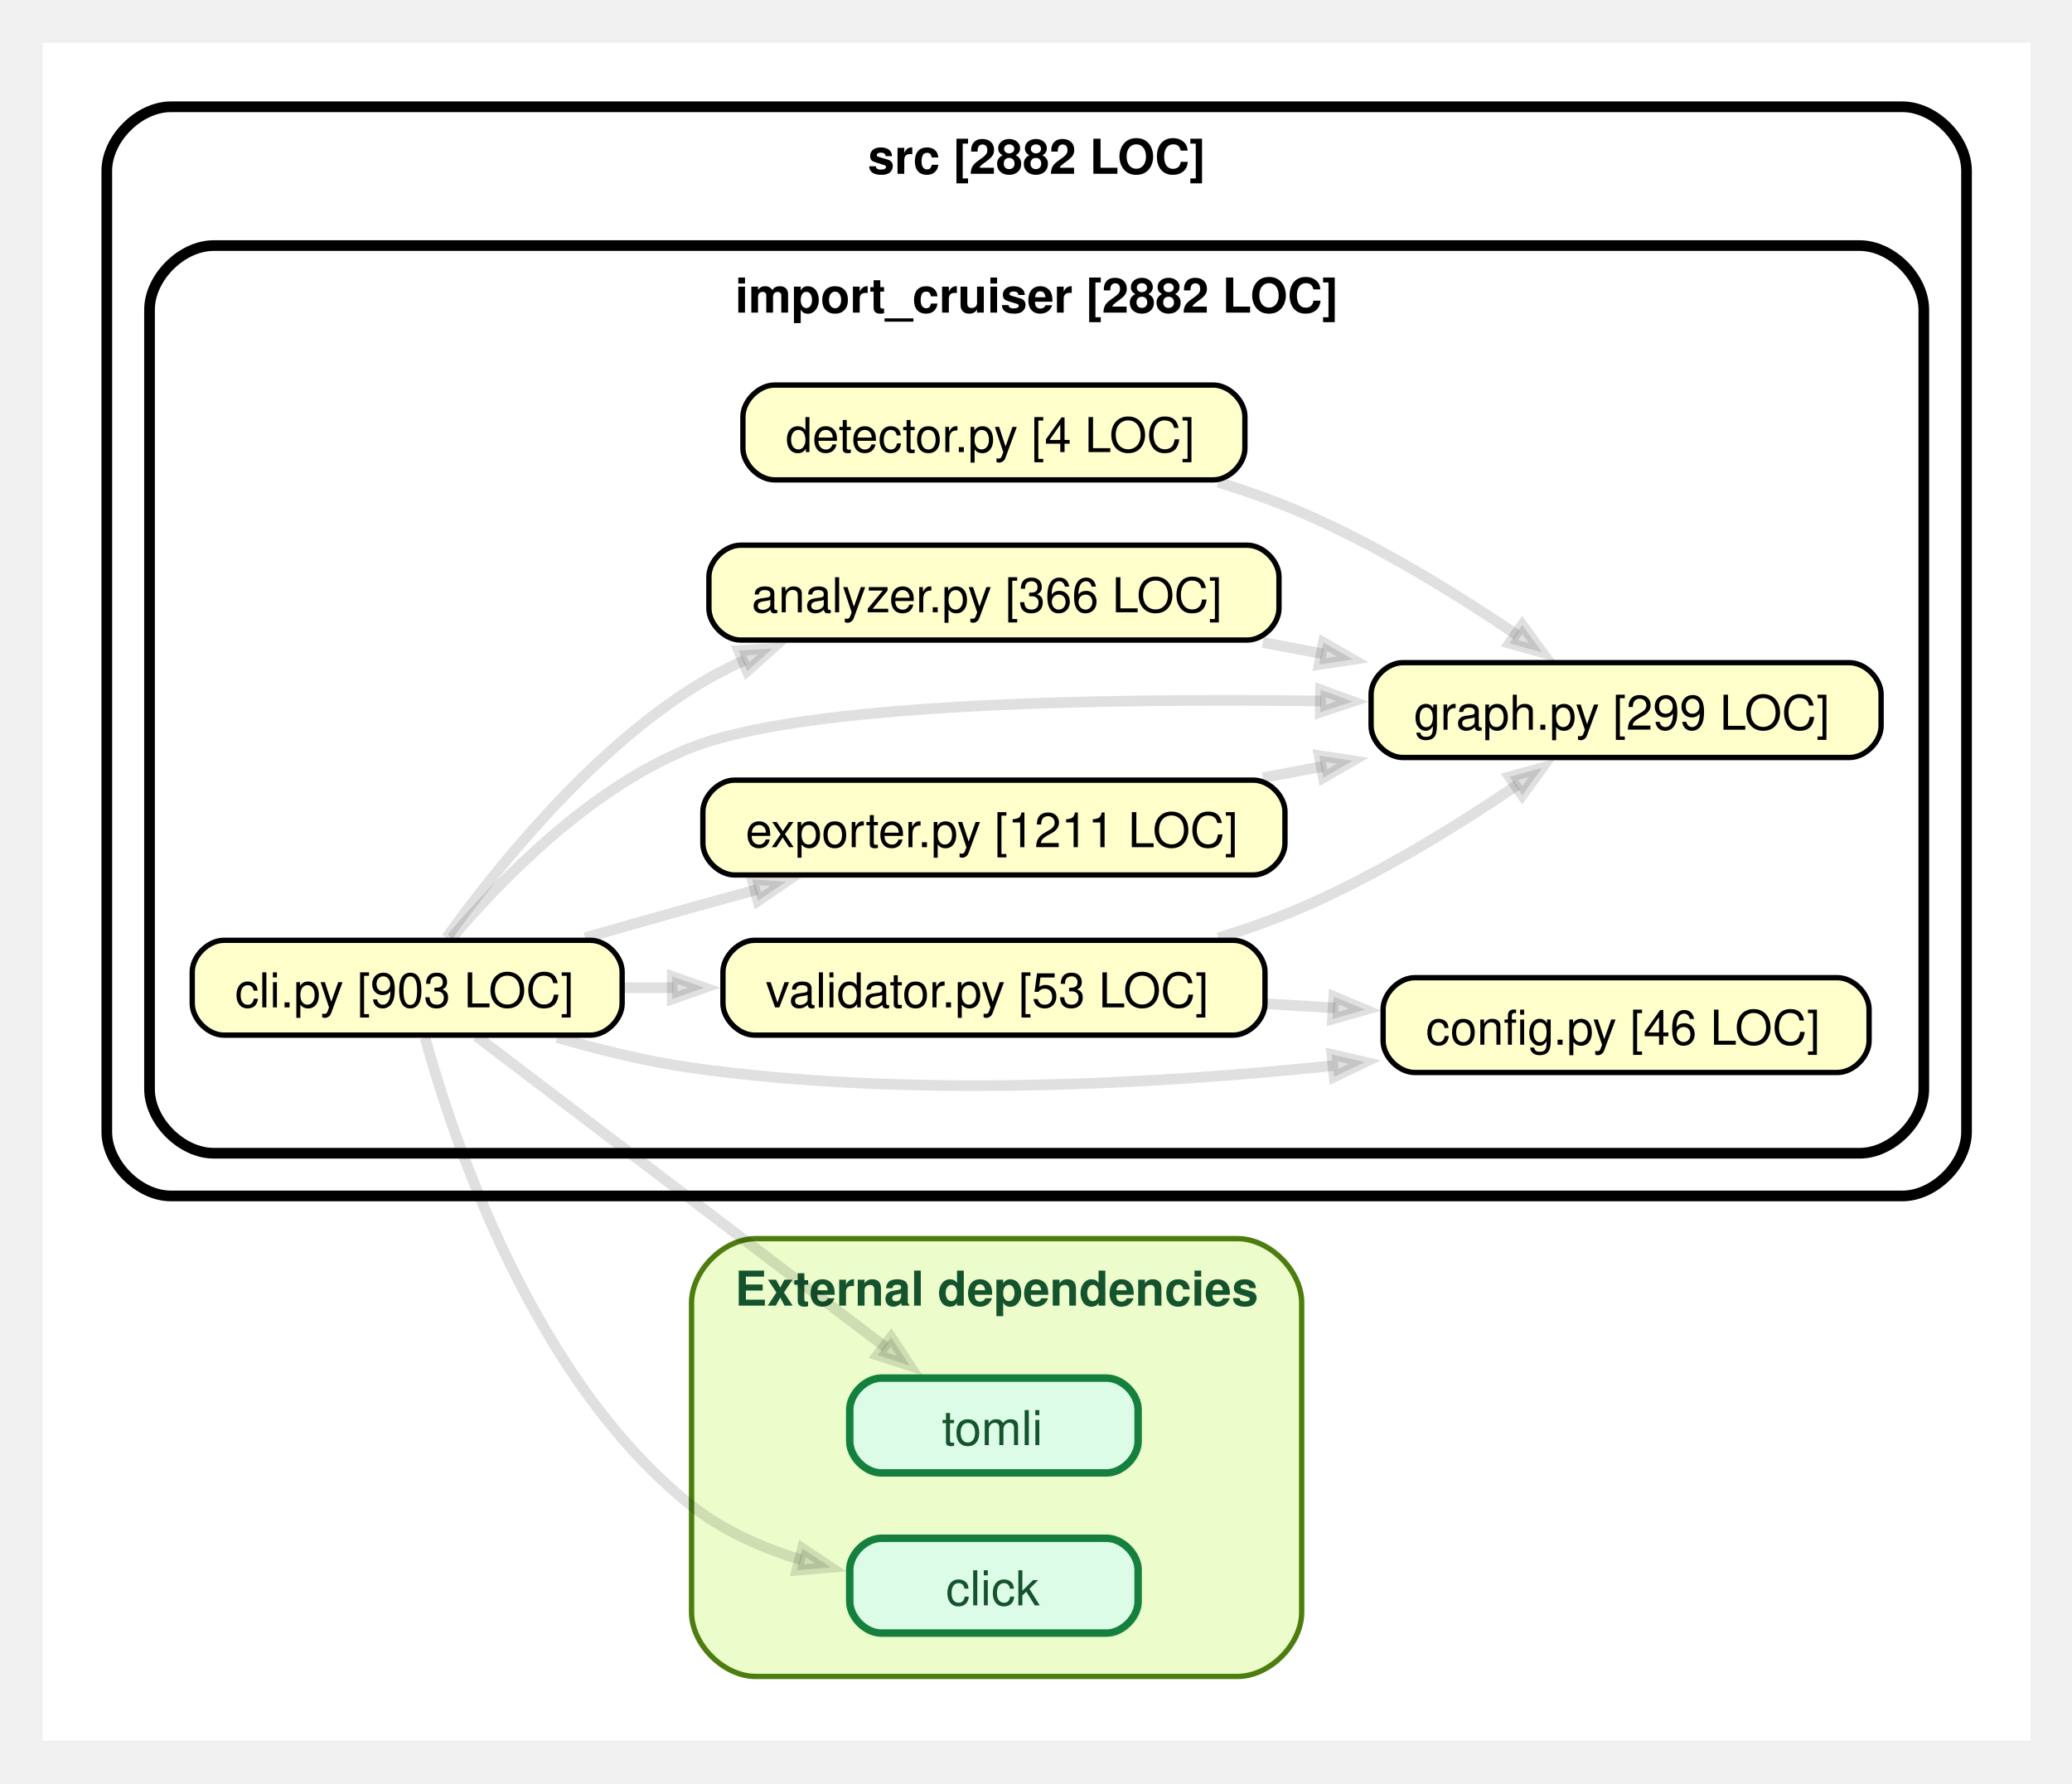
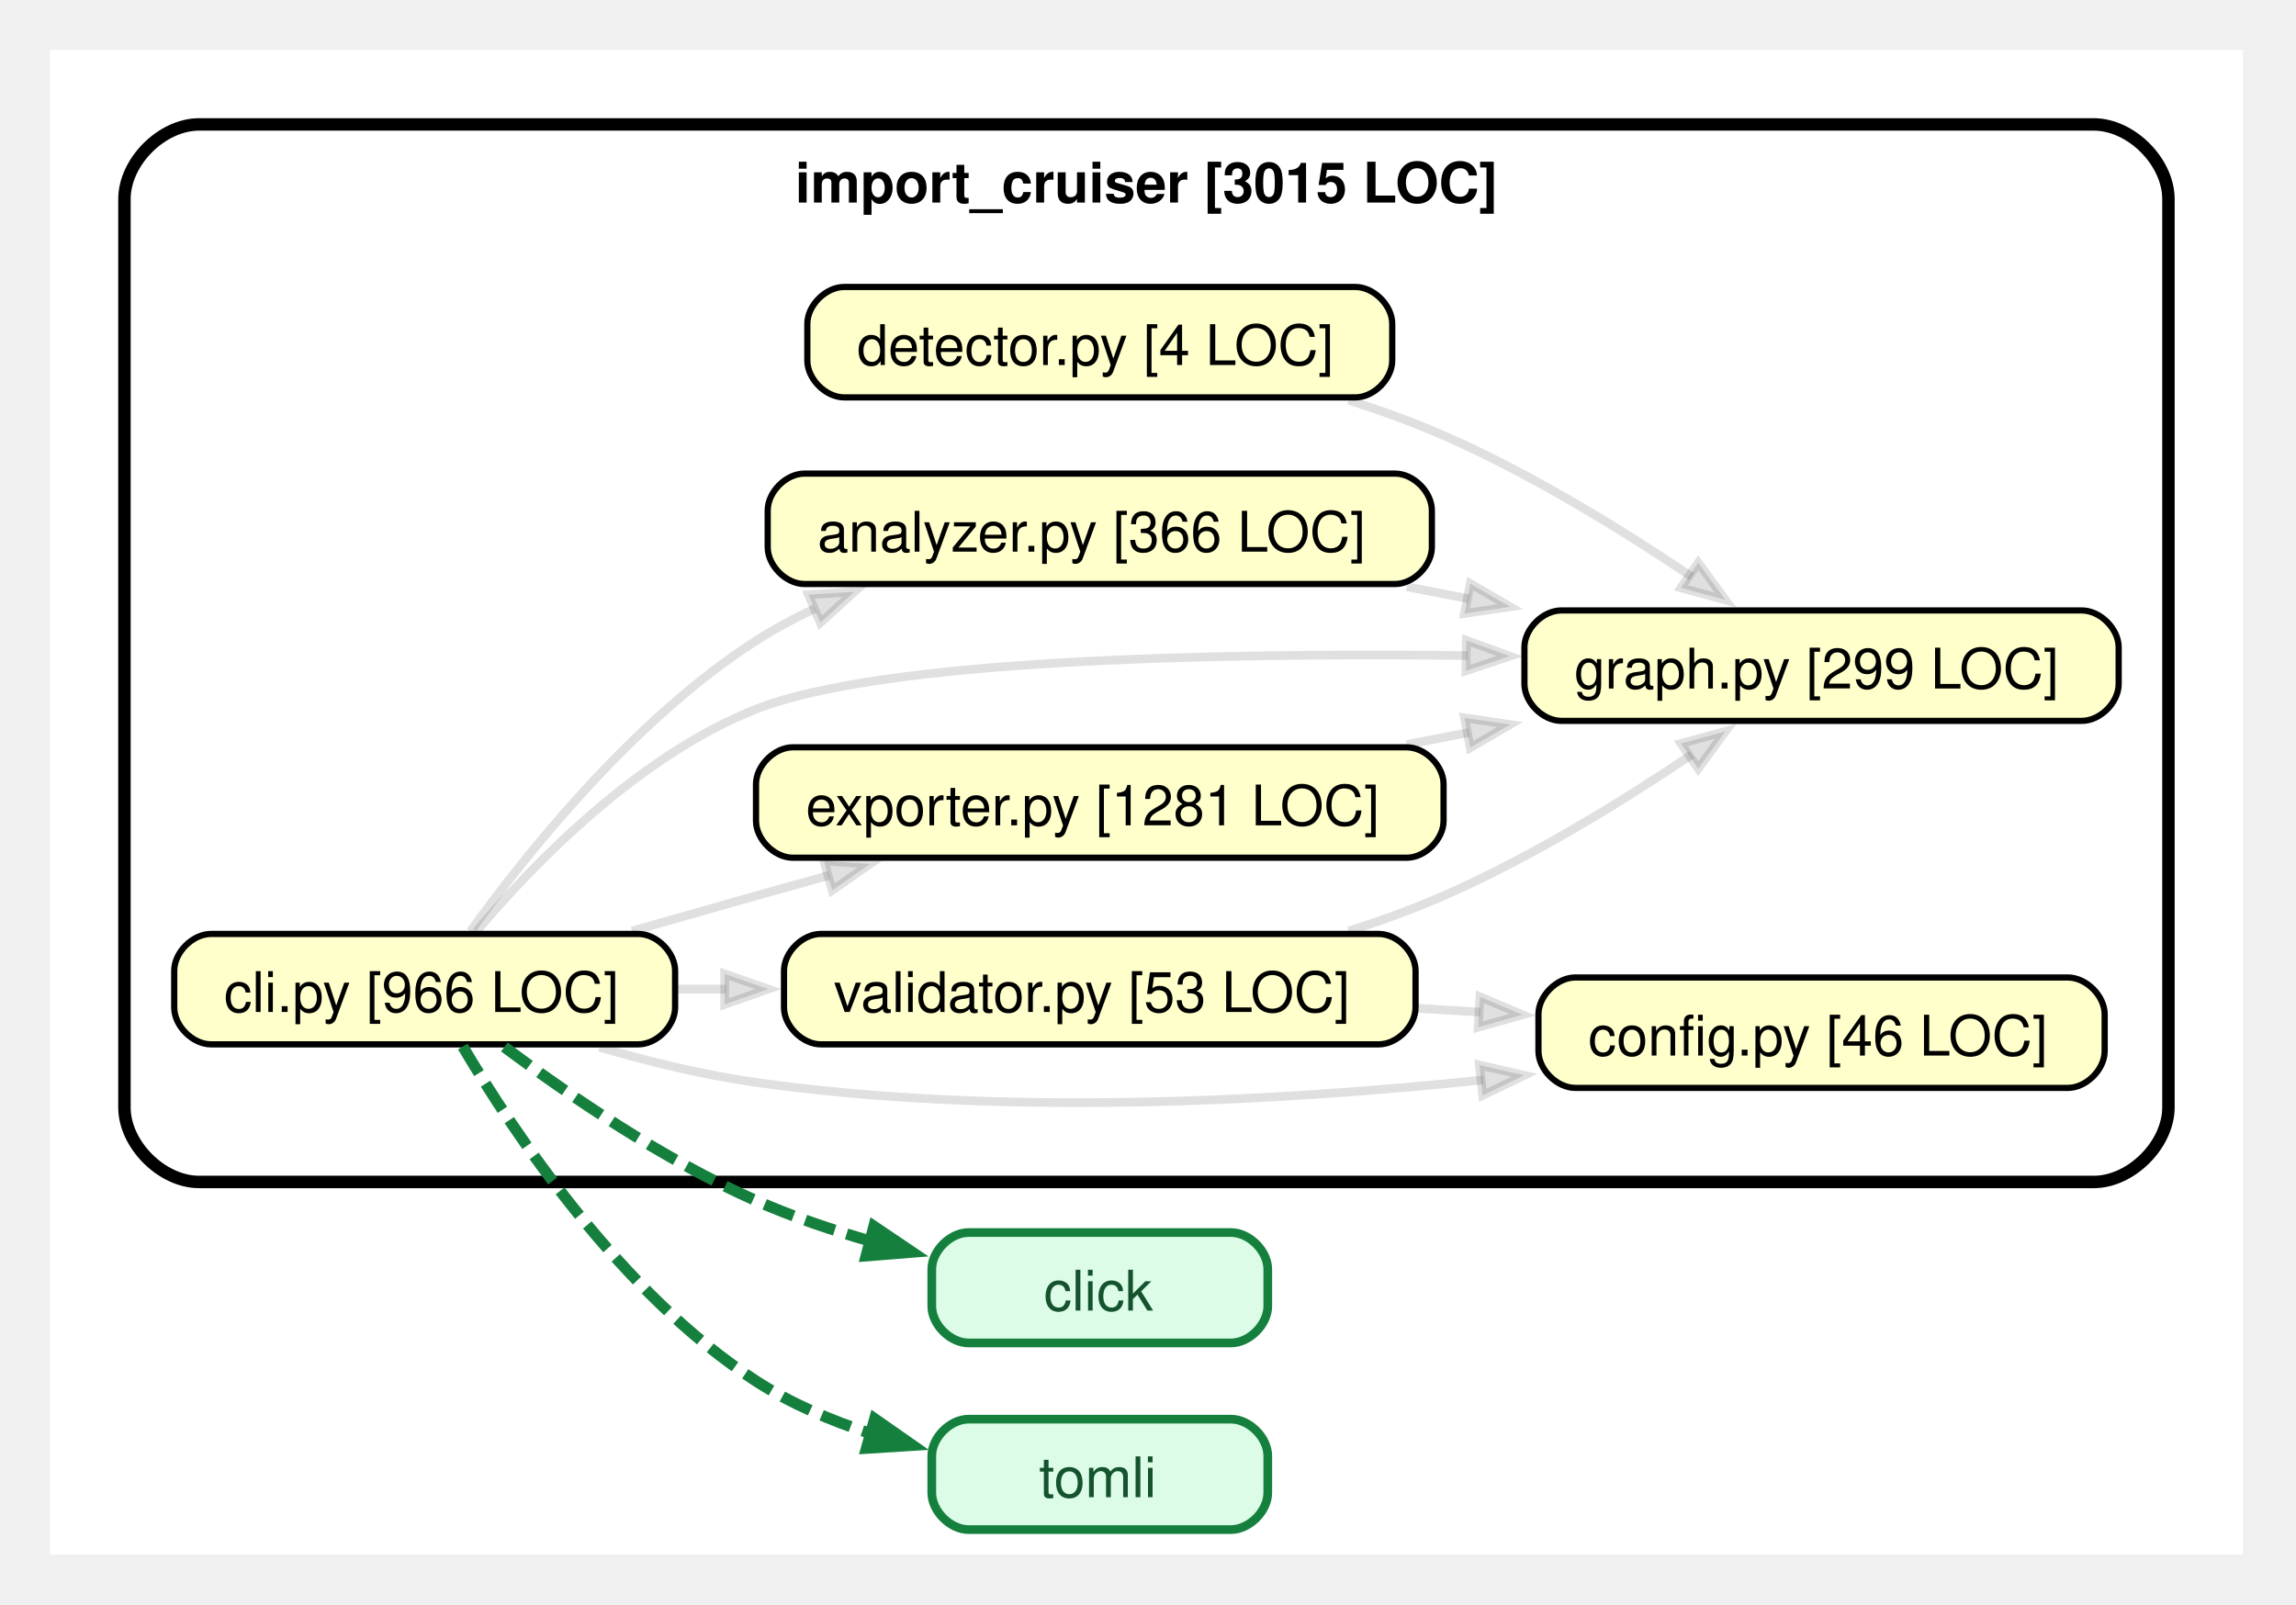
- <svg xmlns="http://www.w3.org/2000/svg" xmlns:xlink="http://www.w3.org/1999/xlink" width="388pt" height="334pt" viewBox="-8.00 -8.00 388.00 334.00">
-   <g id="graph0" class="graph" transform="scale(1 1) rotate(0) translate(4 314)">
-     <polygon fill="white" stroke="none" points="-4,4 -4,-314 368.25,-314 368.25,4 -4,4" />
+ <svg xmlns="http://www.w3.org/2000/svg" xmlns:xlink="http://www.w3.org/1999/xlink" width="369pt" height="258pt" viewBox="-8.00 -8.00 369.00 258.00">
+   <g id="graph0" class="graph" transform="scale(1 1) rotate(0) translate(4 237.88)">
+     <polygon fill="white" stroke="none" points="-4,4 -4,-237.88 348.5,-237.88 348.5,4 -4,4" />
    <g id="clust1" class="cluster">
-       <path fill="#ecfccb" stroke="#4d7c0f" d="M129.5,-8C129.5,-8 219.75,-8 219.75,-8 225.75,-8 231.75,-14 231.75,-20 231.75,-20 231.75,-78 231.75,-78 231.75,-84 225.75,-90 219.75,-90 219.75,-90 129.5,-90 129.5,-90 123.5,-90 117.5,-84 117.5,-78 117.5,-78 117.5,-20 117.5,-20 117.5,-14 123.5,-8 129.5,-8" />
-       <text xml:space="preserve" text-anchor="middle" x="174.62" y="-77.45" font-family="Helvetica,sans-Serif" font-weight="bold" font-size="9.00" fill="#14532d">External dependencies</text>
-     </g>
-     <g id="clust2" class="cluster">
-       <path fill="#ffffff" stroke="black" stroke-width="2" d="M20,-98C20,-98 344.25,-98 344.25,-98 350.25,-98 356.25,-104 356.25,-110 356.25,-110 356.25,-290 356.25,-290 356.25,-296 350.25,-302 344.25,-302 344.25,-302 20,-302 20,-302 14,-302 8,-296 8,-290 8,-290 8,-110 8,-110 8,-104 14,-98 20,-98" />
-       <text xml:space="preserve" text-anchor="middle" x="182.12" y="-289.45" font-family="Helvetica,sans-Serif" font-weight="bold" font-size="9.00">src [2882 LOC]</text>
-     </g>
-     <g id="clust3" class="cluster">
-       <path fill="#ffffff" stroke="black" stroke-width="2" d="M28,-106C28,-106 336.25,-106 336.25,-106 342.25,-106 348.25,-112 348.25,-118 348.25,-118 348.25,-264 348.25,-264 348.25,-270 342.25,-276 336.25,-276 336.25,-276 28,-276 28,-276 22,-276 16,-270 16,-264 16,-264 16,-118 16,-118 16,-112 22,-106 28,-106" />
-       <text xml:space="preserve" text-anchor="middle" x="182.12" y="-263.45" font-family="Helvetica,sans-Serif" font-weight="bold" font-size="9.00">import_cruiser [2882 LOC]</text>
+       <path fill="#ffffff" stroke="black" stroke-width="2" d="M20,-55.88C20,-55.88 324.5,-55.88 324.5,-55.88 330.5,-55.88 336.5,-61.88 336.5,-67.88 336.5,-67.88 336.5,-213.88 336.5,-213.88 336.5,-219.88 330.5,-225.88 324.5,-225.88 324.5,-225.88 20,-225.88 20,-225.88 14,-225.88 8,-219.88 8,-213.88 8,-213.88 8,-67.88 8,-67.88 8,-61.88 14,-55.88 20,-55.88" />
+       <text xml:space="preserve" text-anchor="middle" x="172.25" y="-213.32" font-family="Helvetica,sans-Serif" font-weight="bold" font-size="9.00">import_cruiser [3015 LOC]</text>
    </g>
    <g id="node1" class="node">
      <g id="a_node1">
        <a xlink:href="click" xlink:title="click">
-           <path fill="#dcfce7" stroke="#15803d" stroke-width="1.4" d="M195.21,-33.88C195.21,-33.88 153.04,-33.88 153.04,-33.88 150.08,-33.88 147.12,-30.92 147.12,-27.96 147.12,-27.96 147.12,-22.04 147.12,-22.04 147.12,-19.08 150.08,-16.12 153.04,-16.12 153.04,-16.12 195.21,-16.12 195.21,-16.12 198.17,-16.12 201.12,-19.08 201.12,-22.04 201.12,-22.04 201.12,-27.96 201.12,-27.96 201.12,-30.92 198.17,-33.88 195.21,-33.88" />
-           <text xml:space="preserve" text-anchor="start" x="165.12" y="-21.32" font-family="Helvetica,sans-Serif" font-size="9.00" fill="#14532d">click</text>
+           <path fill="#dcfce7" stroke="#15803d" stroke-width="1.4" d="M185.83,-47.75C185.83,-47.75 143.67,-47.75 143.67,-47.75 140.71,-47.75 137.75,-44.79 137.75,-41.83 137.75,-41.83 137.75,-35.92 137.75,-35.92 137.75,-32.96 140.71,-30 143.67,-30 143.67,-30 185.83,-30 185.83,-30 188.79,-30 191.75,-32.96 191.75,-35.92 191.75,-35.92 191.75,-41.83 191.75,-41.83 191.75,-44.79 188.79,-47.75 185.83,-47.75" />
+           <text xml:space="preserve" text-anchor="start" x="155.75" y="-35.2" font-family="Helvetica,sans-Serif" font-size="9.00" fill="#14532d">click</text>
        </a>
      </g>
    </g>
    <g id="node2" class="node">
      <g id="a_node2">
-         <a xlink:href="src/import_cruiser/analyzer.py" xlink:title="analyzer.py [366 LOC]">
-           <path fill="#ffffcc" stroke="black" d="M221.58,-219.88C221.58,-219.88 126.67,-219.88 126.67,-219.88 123.71,-219.88 120.75,-216.92 120.75,-213.96 120.75,-213.96 120.75,-208.04 120.75,-208.04 120.75,-205.08 123.71,-202.12 126.67,-202.12 126.67,-202.12 221.58,-202.12 221.58,-202.12 224.54,-202.12 227.5,-205.08 227.5,-208.04 227.5,-208.04 227.5,-213.96 227.5,-213.96 227.5,-216.92 224.54,-219.88 221.58,-219.88" />
-           <text xml:space="preserve" text-anchor="start" x="128.75" y="-207.32" font-family="Helvetica,sans-Serif" font-size="9.00">analyzer.py [366 LOC]</text>
+         <a xlink:href="import_cruiser.analyzer" xlink:title="analyzer.py [366 LOC]">
+           <path fill="#ffffcc" stroke="black" d="M212.21,-169.75C212.21,-169.75 117.29,-169.75 117.29,-169.75 114.33,-169.75 111.38,-166.79 111.38,-163.83 111.38,-163.83 111.38,-157.92 111.38,-157.92 111.38,-154.96 114.33,-152 117.29,-152 117.29,-152 212.21,-152 212.21,-152 215.17,-152 218.12,-154.96 218.12,-157.92 218.12,-157.92 218.12,-163.83 218.12,-163.83 218.12,-166.79 215.17,-169.75 212.21,-169.75" />
+           <text xml:space="preserve" text-anchor="start" x="119.38" y="-157.2" font-family="Helvetica,sans-Serif" font-size="9.00">analyzer.py [366 LOC]</text>
        </a>
      </g>
    </g>
    <g id="node7" class="node">
      <g id="a_node7">
-         <a xlink:href="src/import_cruiser/graph.py" xlink:title="graph.py [299 LOC]">
-           <path fill="#ffffcc" stroke="black" d="M334.33,-197.88C334.33,-197.88 250.67,-197.88 250.67,-197.88 247.71,-197.88 244.75,-194.92 244.75,-191.96 244.75,-191.96 244.75,-186.04 244.75,-186.04 244.75,-183.08 247.71,-180.12 250.67,-180.12 250.67,-180.12 334.33,-180.12 334.33,-180.12 337.29,-180.12 340.25,-183.08 340.25,-186.04 340.25,-186.04 340.25,-191.96 340.25,-191.96 340.25,-194.92 337.29,-197.88 334.33,-197.88" />
-           <text xml:space="preserve" text-anchor="start" x="252.75" y="-185.32" font-family="Helvetica,sans-Serif" font-size="9.00">graph.py [299 LOC]</text>
+         <a xlink:href="import_cruiser.graph" xlink:title="graph.py [299 LOC]">
+           <path fill="#ffffcc" stroke="black" d="M322.58,-147.75C322.58,-147.75 238.92,-147.75 238.92,-147.75 235.96,-147.75 233,-144.79 233,-141.83 233,-141.83 233,-135.92 233,-135.92 233,-132.96 235.96,-130 238.92,-130 238.92,-130 322.58,-130 322.58,-130 325.54,-130 328.5,-132.96 328.5,-135.92 328.5,-135.92 328.5,-141.83 328.5,-141.83 328.5,-144.79 325.54,-147.75 322.58,-147.75" />
+           <text xml:space="preserve" text-anchor="start" x="241" y="-135.2" font-family="Helvetica,sans-Serif" font-size="9.00">graph.py [299 LOC]</text>
        </a>
      </g>
    </g>
    <g id="edge1" class="edge">
-       <path fill="none" stroke="#000000" stroke-width="2" stroke-opacity="0.122" d="M224.48,-201.67C228.17,-200.97 231.91,-200.26 235.64,-199.56" />
-       <polygon fill="#000000" fill-opacity="0.122" stroke="#000000" stroke-width="2" stroke-opacity="0.122" points="235.81,-201.66 241.32,-198.49 235.03,-197.54 235.81,-201.66" />
+       <path fill="none" stroke="#000000" stroke-width="1.4" stroke-opacity="0.122" d="M214.1,-151.55C217.38,-150.91 220.71,-150.27 224.03,-149.63" />
+       <polygon fill="#000000" fill-opacity="0.122" stroke="#000000" stroke-width="1.4" stroke-opacity="0.122" points="224.29,-152.07 230.7,-148.34 223.36,-147.26 224.29,-152.07" />
    </g>
    <g id="node3" class="node">
      <g id="a_node3">
-         <a xlink:href="src/import_cruiser/cli.py" xlink:title="cli.py [903 LOC]">
-           <path fill="#ffffcc" stroke="black" d="M98.58,-145.88C98.58,-145.88 29.92,-145.88 29.92,-145.88 26.96,-145.88 24,-142.92 24,-139.96 24,-139.96 24,-134.04 24,-134.04 24,-131.08 26.96,-128.12 29.92,-128.12 29.92,-128.12 98.58,-128.12 98.58,-128.12 101.54,-128.12 104.5,-131.08 104.5,-134.04 104.5,-134.04 104.5,-139.96 104.5,-139.96 104.5,-142.92 101.54,-145.88 98.58,-145.88" />
-           <text xml:space="preserve" text-anchor="start" x="32" y="-133.32" font-family="Helvetica,sans-Serif" font-size="9.00">cli.py [903 LOC]</text>
+         <a xlink:href="import_cruiser.cli" xlink:title="cli.py [966 LOC]">
+           <path fill="#ffffcc" stroke="black" d="M90.58,-95.75C90.58,-95.75 21.92,-95.75 21.92,-95.75 18.96,-95.75 16,-92.79 16,-89.83 16,-89.83 16,-83.92 16,-83.92 16,-80.96 18.96,-78 21.92,-78 21.92,-78 90.58,-78 90.58,-78 93.54,-78 96.5,-80.96 96.5,-83.92 96.5,-83.92 96.5,-89.83 96.5,-89.83 96.5,-92.79 93.54,-95.75 90.58,-95.75" />
+           <text xml:space="preserve" text-anchor="start" x="24" y="-83.2" font-family="Helvetica,sans-Serif" font-size="9.00">cli.py [966 LOC]</text>
        </a>
      </g>
    </g>
    <g id="edge2" class="edge">
-       <path fill="none" stroke="#000000" stroke-width="2" stroke-opacity="0.122" d="M67.59,-127.65C72.94,-108.23 87.97,-63.4 117.5,-40 123.42,-35.31 130.68,-32.08 137.98,-29.86" />
-       <polygon fill="#000000" fill-opacity="0.122" stroke="#000000" stroke-width="2" stroke-opacity="0.122" points="138.26,-31.96 143.56,-28.44 137.22,-27.89 138.26,-31.96" />
+       <path fill="none" stroke="#15803d" stroke-width="1.8" stroke-dasharray="5,2" d="M69.06,-77.58C79.26,-69.96 94.64,-59.42 109.5,-52.88 115.36,-50.29 121.8,-48.12 128.12,-46.3" />
+       <polygon fill="#15803d" stroke="#15803d" stroke-width="1.8" points="128.45,-48.75 134.6,-44.6 127.21,-44.01 128.45,-48.75" />
    </g>
    <g id="edge3" class="edge">
-       <path fill="none" stroke="#000000" stroke-width="2" stroke-opacity="0.122" d="M71.58,-146.31C80.46,-158.68 97.75,-180.44 117.5,-193 120.58,-194.96 123.9,-196.73 127.32,-198.31" />
-       <polygon fill="#000000" fill-opacity="0.122" stroke="#000000" stroke-width="2" stroke-opacity="0.122" points="126.3,-200.16 132.65,-200.53 127.92,-196.29 126.3,-200.16" />
+       <path fill="none" stroke="#000000" stroke-width="1.4" stroke-opacity="0.122" d="M63.6,-96.16C72.49,-108.51 89.8,-130.24 109.5,-142.88 112.47,-144.78 115.66,-146.5 118.95,-148.06" />
+       <polygon fill="#000000" fill-opacity="0.122" stroke="#000000" stroke-width="1.4" stroke-opacity="0.122" points="117.93,-150.28 125.33,-150.76 119.84,-145.77 117.93,-150.28" />
    </g>
    <g id="node4" class="node">
      <g id="a_node4">
-         <a xlink:href="src/import_cruiser/config.py" xlink:title="config.py [46 LOC]">
-           <path fill="#ffffcc" stroke="black" d="M332.08,-138.88C332.08,-138.88 252.92,-138.88 252.92,-138.88 249.96,-138.88 247,-135.92 247,-132.96 247,-132.96 247,-127.04 247,-127.04 247,-124.08 249.96,-121.12 252.92,-121.12 252.92,-121.12 332.08,-121.12 332.08,-121.12 335.04,-121.12 338,-124.08 338,-127.04 338,-127.04 338,-132.96 338,-132.96 338,-135.92 335.04,-138.88 332.08,-138.88" />
-           <text xml:space="preserve" text-anchor="start" x="255" y="-126.33" font-family="Helvetica,sans-Serif" font-size="9.00">config.py [46 LOC]</text>
+         <a xlink:href="import_cruiser.config" xlink:title="config.py [46 LOC]">
+           <path fill="#ffffcc" stroke="black" d="M320.33,-88.75C320.33,-88.75 241.17,-88.75 241.17,-88.75 238.21,-88.75 235.25,-85.79 235.25,-82.83 235.25,-82.83 235.25,-76.92 235.25,-76.92 235.25,-73.96 238.21,-71 241.17,-71 241.17,-71 320.33,-71 320.33,-71 323.29,-71 326.25,-73.96 326.25,-76.92 326.25,-76.92 326.25,-82.83 326.25,-82.83 326.25,-85.79 323.29,-88.75 320.33,-88.75" />
+           <text xml:space="preserve" text-anchor="start" x="243.25" y="-76.2" font-family="Helvetica,sans-Serif" font-size="9.00">config.py [46 LOC]</text>
        </a>
      </g>
    </g>
    <g id="edge4" class="edge">
-       <path fill="none" stroke="#000000" stroke-width="2" stroke-opacity="0.122" d="M92.33,-127.67C100.33,-125.34 109.18,-123.17 117.5,-122 157.5,-116.37 203.12,-118.79 237.62,-122.4" />
-       <polygon fill="#000000" fill-opacity="0.122" stroke="#000000" stroke-width="2" stroke-opacity="0.122" points="237.38,-124.49 243.58,-123.06 237.84,-120.31 237.38,-124.49" />
+       <path fill="none" stroke="#000000" stroke-width="1.4" stroke-opacity="0.122" d="M84.33,-77.55C92.33,-75.21 101.18,-73.05 109.5,-71.88 148.37,-66.41 192.66,-68.75 226.33,-72.28" />
+       <polygon fill="#000000" fill-opacity="0.122" stroke="#000000" stroke-width="1.4" stroke-opacity="0.122" points="225.76,-74.68 232.98,-73.02 226.3,-69.81 225.76,-74.68" />
    </g>
    <g id="node6" class="node">
      <g id="a_node6">
-         <a xlink:href="src/import_cruiser/exporter.py" xlink:title="exporter.py [1211 LOC]">
-           <path fill="#ffffcc" stroke="black" d="M222.71,-175.88C222.71,-175.88 125.54,-175.88 125.54,-175.88 122.58,-175.88 119.62,-172.92 119.62,-169.96 119.62,-169.96 119.62,-164.04 119.62,-164.04 119.62,-161.08 122.58,-158.12 125.54,-158.12 125.54,-158.12 222.71,-158.12 222.71,-158.12 225.67,-158.12 228.62,-161.08 228.62,-164.04 228.62,-164.04 228.62,-169.96 228.62,-169.96 228.62,-172.92 225.67,-175.88 222.71,-175.88" />
-           <text xml:space="preserve" text-anchor="start" x="127.62" y="-163.32" font-family="Helvetica,sans-Serif" font-size="9.00">exporter.py [1211 LOC]</text>
+         <a xlink:href="import_cruiser.exporter" xlink:title="exporter.py [1281 LOC]">
+           <path fill="#ffffcc" stroke="black" d="M214.08,-125.75C214.08,-125.75 115.42,-125.75 115.42,-125.75 112.46,-125.75 109.5,-122.79 109.5,-119.83 109.5,-119.83 109.5,-113.92 109.5,-113.92 109.5,-110.96 112.46,-108 115.42,-108 115.42,-108 214.08,-108 214.08,-108 217.04,-108 220,-110.96 220,-113.92 220,-113.92 220,-119.83 220,-119.83 220,-122.79 217.04,-125.75 214.08,-125.75" />
+           <text xml:space="preserve" text-anchor="start" x="117.5" y="-113.2" font-family="Helvetica,sans-Serif" font-size="9.00">exporter.py [1281 LOC]</text>
        </a>
      </g>
    </g>
    <g id="edge5" class="edge">
-       <path fill="none" stroke="#000000" stroke-width="2" stroke-opacity="0.122" d="M97.56,-146.36C104.15,-148.25 111.04,-150.2 117.5,-152 121.45,-153.1 125.56,-154.23 129.67,-155.36" />
-       <polygon fill="#000000" fill-opacity="0.122" stroke="#000000" stroke-width="2" stroke-opacity="0.122" points="128.83,-157.3 135.17,-156.85 129.93,-153.25 128.83,-157.3" />
+       <path fill="none" stroke="#000000" stroke-width="1.4" stroke-opacity="0.122" d="M89.57,-96.21C96.16,-98.09 103.05,-100.06 109.5,-101.88 113.31,-102.95 117.26,-104.06 121.23,-105.16" />
+       <polygon fill="#000000" fill-opacity="0.122" stroke="#000000" stroke-width="1.4" stroke-opacity="0.122" points="120.43,-107.48 127.84,-107 121.75,-102.76 120.43,-107.48" />
    </g>
    <g id="edge6" class="edge">
-       <path fill="none" stroke="#000000" stroke-width="2" stroke-opacity="0.122" d="M72.57,-146.3C81.74,-157.14 98.57,-174.53 117.5,-182 138.24,-190.18 192.85,-191.26 235.41,-190.7" />
-       <polygon fill="#000000" fill-opacity="0.122" stroke="#000000" stroke-width="2" stroke-opacity="0.122" points="235.3,-192.8 241.27,-190.61 235.23,-188.6 235.3,-192.8" />
+       <path fill="none" stroke="#000000" stroke-width="1.4" stroke-opacity="0.122" d="M64.57,-96.17C73.74,-107.01 90.57,-124.4 109.5,-131.88 129.62,-139.82 182.33,-140.97 223.82,-140.5" />
+       <polygon fill="#000000" fill-opacity="0.122" stroke="#000000" stroke-width="1.4" stroke-opacity="0.122" points="223.67,-142.95 230.63,-140.4 223.6,-138.05 223.67,-142.95" />
    </g>
    <g id="node8" class="node">
      <g id="a_node8">
-         <a xlink:href="src/import_cruiser/validator.py" xlink:title="validator.py [53 LOC]">
-           <path fill="#ffffcc" stroke="black" d="M218.96,-145.88C218.96,-145.88 129.29,-145.88 129.29,-145.88 126.33,-145.88 123.38,-142.92 123.38,-139.96 123.38,-139.96 123.38,-134.04 123.38,-134.04 123.38,-131.08 126.33,-128.12 129.29,-128.12 129.29,-128.12 218.96,-128.12 218.96,-128.12 221.92,-128.12 224.88,-131.08 224.88,-134.04 224.88,-134.04 224.88,-139.96 224.88,-139.96 224.88,-142.92 221.92,-145.88 218.96,-145.88" />
-           <text xml:space="preserve" text-anchor="start" x="131.38" y="-133.32" font-family="Helvetica,sans-Serif" font-size="9.00">validator.py [53 LOC]</text>
+         <a xlink:href="import_cruiser.validator" xlink:title="validator.py [53 LOC]">
+           <path fill="#ffffcc" stroke="black" d="M209.58,-95.75C209.58,-95.75 119.92,-95.75 119.92,-95.75 116.96,-95.75 114,-92.79 114,-89.83 114,-89.83 114,-83.92 114,-83.92 114,-80.96 116.96,-78 119.92,-78 119.92,-78 209.58,-78 209.58,-78 212.54,-78 215.5,-80.96 215.5,-83.92 215.5,-83.92 215.5,-89.83 215.5,-89.83 215.5,-92.79 212.54,-95.75 209.58,-95.75" />
+           <text xml:space="preserve" text-anchor="start" x="122" y="-83.2" font-family="Helvetica,sans-Serif" font-size="9.00">validator.py [53 LOC]</text>
        </a>
      </g>
    </g>
    <g id="edge7" class="edge">
-       <path fill="none" stroke="#000000" stroke-width="2" stroke-opacity="0.122" d="M104.81,-137C107.84,-137 110.95,-137 114.08,-137" />
-       <polygon fill="#000000" fill-opacity="0.122" stroke="#000000" stroke-width="2" stroke-opacity="0.122" points="113.89,-139.1 119.89,-137 113.89,-134.9 113.89,-139.1" />
+       <path fill="none" stroke="#000000" stroke-width="1.4" stroke-opacity="0.122" d="M96.91,-86.88C99.46,-86.88 102.05,-86.88 104.67,-86.88" />
+       <polygon fill="#000000" fill-opacity="0.122" stroke="#000000" stroke-width="1.4" stroke-opacity="0.122" points="104.47,-89.33 111.47,-86.88 104.47,-84.43 104.47,-89.33" />
    </g>
    <g id="node9" class="node">
      <g id="a_node9">
        <a xlink:href="tomli" xlink:title="tomli">
-           <path fill="#dcfce7" stroke="#15803d" stroke-width="1.4" d="M195.21,-63.88C195.21,-63.88 153.04,-63.88 153.04,-63.88 150.08,-63.88 147.12,-60.92 147.12,-57.96 147.12,-57.96 147.12,-52.04 147.12,-52.04 147.12,-49.08 150.08,-46.12 153.04,-46.12 153.04,-46.12 195.21,-46.12 195.21,-46.12 198.17,-46.12 201.12,-49.08 201.12,-52.04 201.12,-52.04 201.12,-57.96 201.12,-57.96 201.12,-60.92 198.17,-63.88 195.21,-63.88" />
-           <text xml:space="preserve" text-anchor="start" x="164.38" y="-51.33" font-family="Helvetica,sans-Serif" font-size="9.00" fill="#14532d">tomli</text>
+           <path fill="#dcfce7" stroke="#15803d" stroke-width="1.4" d="M185.83,-17.75C185.83,-17.75 143.67,-17.75 143.67,-17.75 140.71,-17.75 137.75,-14.79 137.75,-11.83 137.75,-11.83 137.75,-5.92 137.75,-5.92 137.75,-2.96 140.71,0 143.67,0 143.67,0 185.83,0 185.83,0 188.79,0 191.75,-2.96 191.75,-5.92 191.75,-5.92 191.75,-11.83 191.75,-11.83 191.75,-14.79 188.79,-17.75 185.83,-17.75" />
+           <text xml:space="preserve" text-anchor="start" x="155" y="-5.2" font-family="Helvetica,sans-Serif" font-size="9.00" fill="#14532d">tomli</text>
        </a>
      </g>
    </g>
    <g id="edge8" class="edge">
-       <path fill="none" stroke="#000000" stroke-width="2" stroke-opacity="0.122" d="M77.21,-127.91C95.74,-113.82 131.57,-86.59 153.81,-69.68" />
-       <polygon fill="#000000" fill-opacity="0.122" stroke="#000000" stroke-width="2" stroke-opacity="0.122" points="154.87,-71.52 158.37,-66.21 152.33,-68.17 154.87,-71.52" />
+       <path fill="none" stroke="#15803d" stroke-width="1.8" stroke-dasharray="5,2" d="M62.38,-77.65C70.54,-63.84 87.78,-37.92 109.5,-23.88 115.07,-20.27 121.5,-17.53 127.94,-15.44" />
+       <polygon fill="#15803d" stroke="#15803d" stroke-width="1.8" points="128.58,-17.8 134.66,-13.55 127.26,-13.08 128.58,-17.8" />
    </g>
    <g id="node5" class="node">
      <g id="a_node5">
-         <a xlink:href="src/import_cruiser/detector.py" xlink:title="detector.py [4 LOC]">
-           <path fill="#ffffcc" stroke="black" d="M215.21,-249.88C215.21,-249.88 133.04,-249.88 133.04,-249.88 130.08,-249.88 127.12,-246.92 127.12,-243.96 127.12,-243.96 127.12,-238.04 127.12,-238.04 127.12,-235.08 130.08,-232.12 133.04,-232.12 133.04,-232.12 215.21,-232.12 215.21,-232.12 218.17,-232.12 221.12,-235.08 221.12,-238.04 221.12,-238.04 221.12,-243.96 221.12,-243.96 221.12,-246.92 218.17,-249.88 215.21,-249.88" />
-           <text xml:space="preserve" text-anchor="start" x="135.12" y="-237.32" font-family="Helvetica,sans-Serif" font-size="9.00">detector.py [4 LOC]</text>
+         <a xlink:href="import_cruiser.detector" xlink:title="detector.py [4 LOC]">
+           <path fill="#ffffcc" stroke="black" d="M205.83,-199.75C205.83,-199.75 123.67,-199.75 123.67,-199.75 120.71,-199.75 117.75,-196.79 117.75,-193.83 117.75,-193.83 117.75,-187.92 117.75,-187.92 117.75,-184.96 120.71,-182 123.67,-182 123.67,-182 205.83,-182 205.83,-182 208.79,-182 211.75,-184.96 211.75,-187.92 211.75,-187.92 211.75,-193.83 211.75,-193.83 211.75,-196.79 208.79,-199.75 205.83,-199.75" />
+           <text xml:space="preserve" text-anchor="start" x="125.75" y="-187.2" font-family="Helvetica,sans-Serif" font-size="9.00">detector.py [4 LOC]</text>
        </a>
      </g>
    </g>
    <g id="edge9" class="edge">
-       <path fill="none" stroke="#000000" stroke-width="2" stroke-opacity="0.122" d="M216.14,-231.68C221.47,-230.02 226.8,-228.13 231.75,-226 245.95,-219.88 260.74,-210.75 272.05,-203.09" />
-       <polygon fill="#000000" fill-opacity="0.122" stroke="#000000" stroke-width="2" stroke-opacity="0.122" points="273.05,-204.95 276.79,-199.81 270.66,-201.5 273.05,-204.95" />
+       <path fill="none" stroke="#000000" stroke-width="1.4" stroke-opacity="0.122" d="M204.75,-181.54C209.96,-179.88 215.17,-177.99 220,-175.88 233.99,-169.76 248.58,-160.78 259.84,-153.2" />
+       <polygon fill="#000000" fill-opacity="0.122" stroke="#000000" stroke-width="1.4" stroke-opacity="0.122" points="260.93,-155.42 265.31,-149.43 258.15,-151.39 260.93,-155.42" />
    </g>
    <g id="edge10" class="edge">
-       <path fill="none" stroke="#000000" stroke-width="2" stroke-opacity="0.122" d="M224.48,-176.33C228.17,-177.03 231.91,-177.74 235.64,-178.44" />
-       <polygon fill="#000000" fill-opacity="0.122" stroke="#000000" stroke-width="2" stroke-opacity="0.122" points="235.03,-180.46 241.32,-179.51 235.81,-176.34 235.03,-180.46" />
+       <path fill="none" stroke="#000000" stroke-width="1.4" stroke-opacity="0.122" d="M214.1,-126.2C217.38,-126.84 220.71,-127.48 224.03,-128.12" />
+       <polygon fill="#000000" fill-opacity="0.122" stroke="#000000" stroke-width="1.4" stroke-opacity="0.122" points="223.36,-130.49 230.7,-129.41 224.29,-125.68 223.36,-130.49" />
    </g>
    <g id="edge11" class="edge">
-       <path fill="none" stroke="#000000" stroke-width="2" stroke-opacity="0.122" d="M225.15,-133.99C229.4,-133.74 233.7,-133.48 237.97,-133.22" />
-       <polygon fill="#000000" fill-opacity="0.122" stroke="#000000" stroke-width="2" stroke-opacity="0.122" points="237.77,-135.34 243.63,-132.88 237.52,-131.14 237.77,-135.34" />
+       <path fill="none" stroke="#000000" stroke-width="1.4" stroke-opacity="0.122" d="M215.75,-83.8C219.12,-83.6 222.52,-83.39 225.91,-83.18" />
+       <polygon fill="#000000" fill-opacity="0.122" stroke="#000000" stroke-width="1.4" stroke-opacity="0.122" points="225.86,-85.64 232.69,-82.76 225.56,-80.75 225.86,-85.64" />
    </g>
    <g id="edge12" class="edge">
-       <path fill="none" stroke="#000000" stroke-width="2" stroke-opacity="0.122" d="M216.14,-146.32C221.47,-147.98 226.8,-149.87 231.75,-152 245.95,-158.12 260.74,-167.25 272.05,-174.91" />
-       <polygon fill="#000000" fill-opacity="0.122" stroke="#000000" stroke-width="2" stroke-opacity="0.122" points="270.66,-176.5 276.79,-178.19 273.05,-173.05 270.66,-176.5" />
+       <path fill="none" stroke="#000000" stroke-width="1.4" stroke-opacity="0.122" d="M204.75,-96.21C209.96,-97.87 215.17,-99.76 220,-101.88 233.99,-107.99 248.58,-116.97 259.84,-124.55" />
+       <polygon fill="#000000" fill-opacity="0.122" stroke="#000000" stroke-width="1.4" stroke-opacity="0.122" points="258.15,-126.36 265.31,-128.32 260.93,-122.33 258.15,-126.36" />
    </g>
  </g>
</svg>
